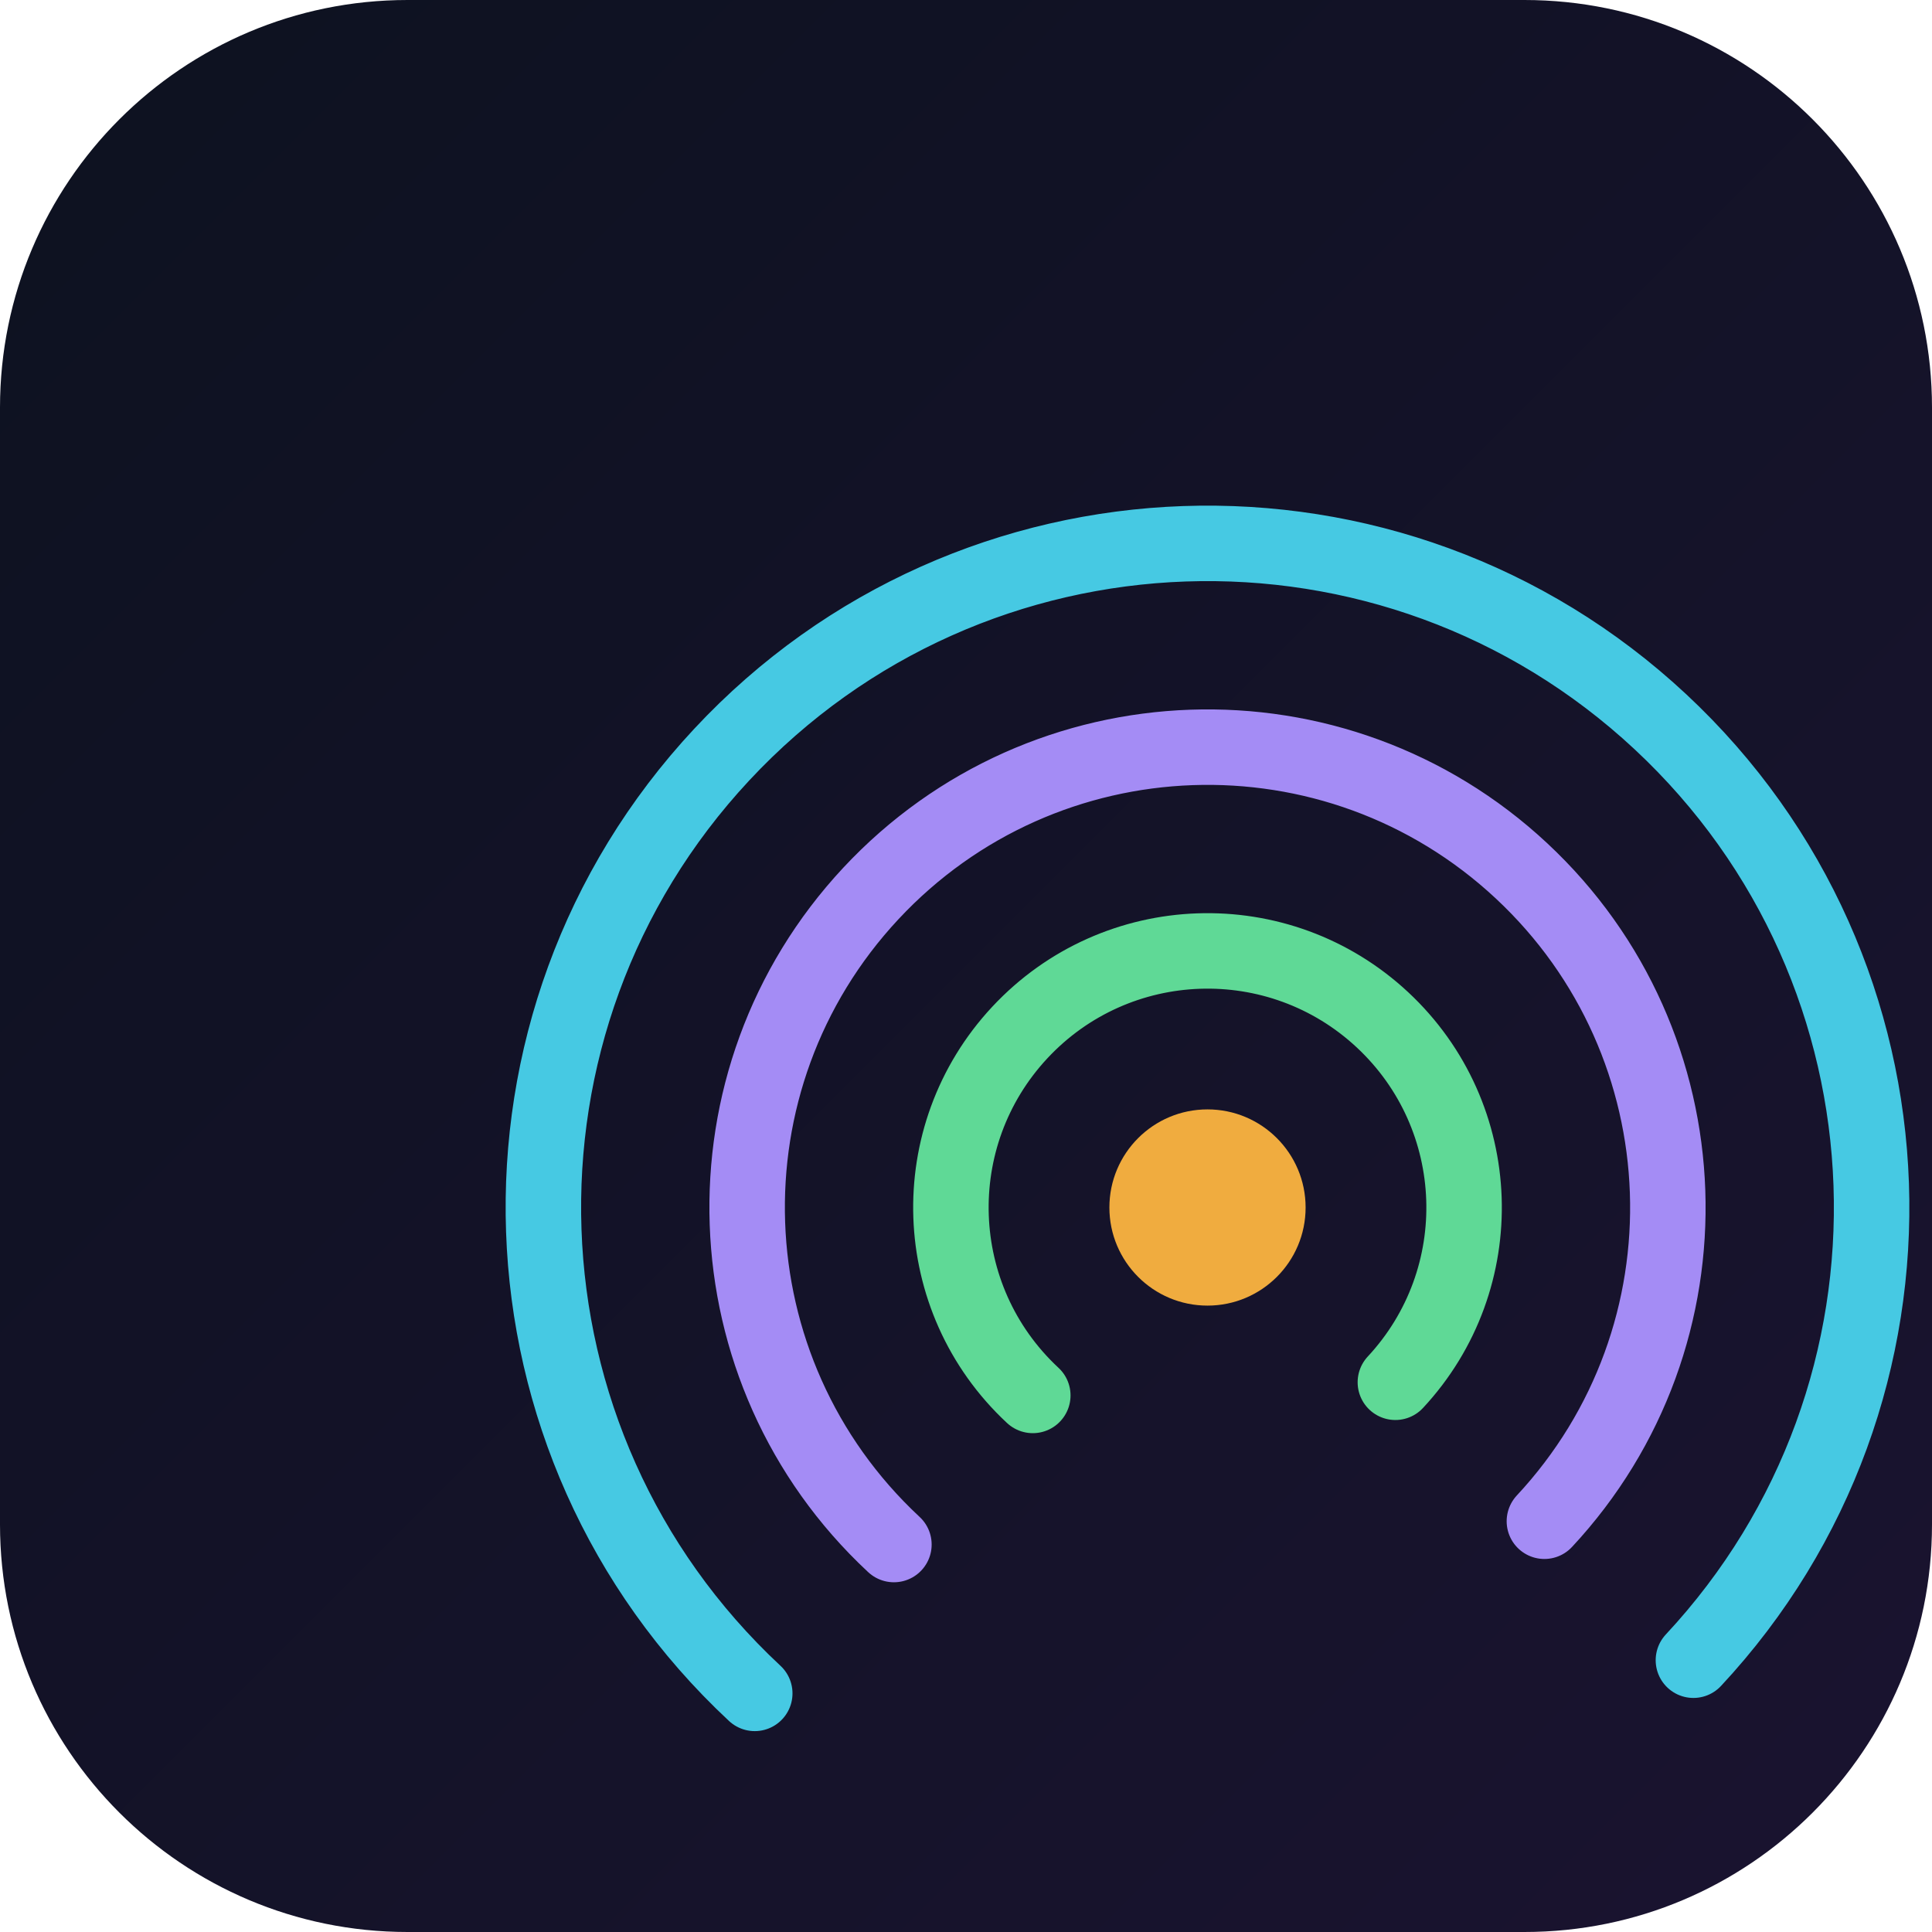
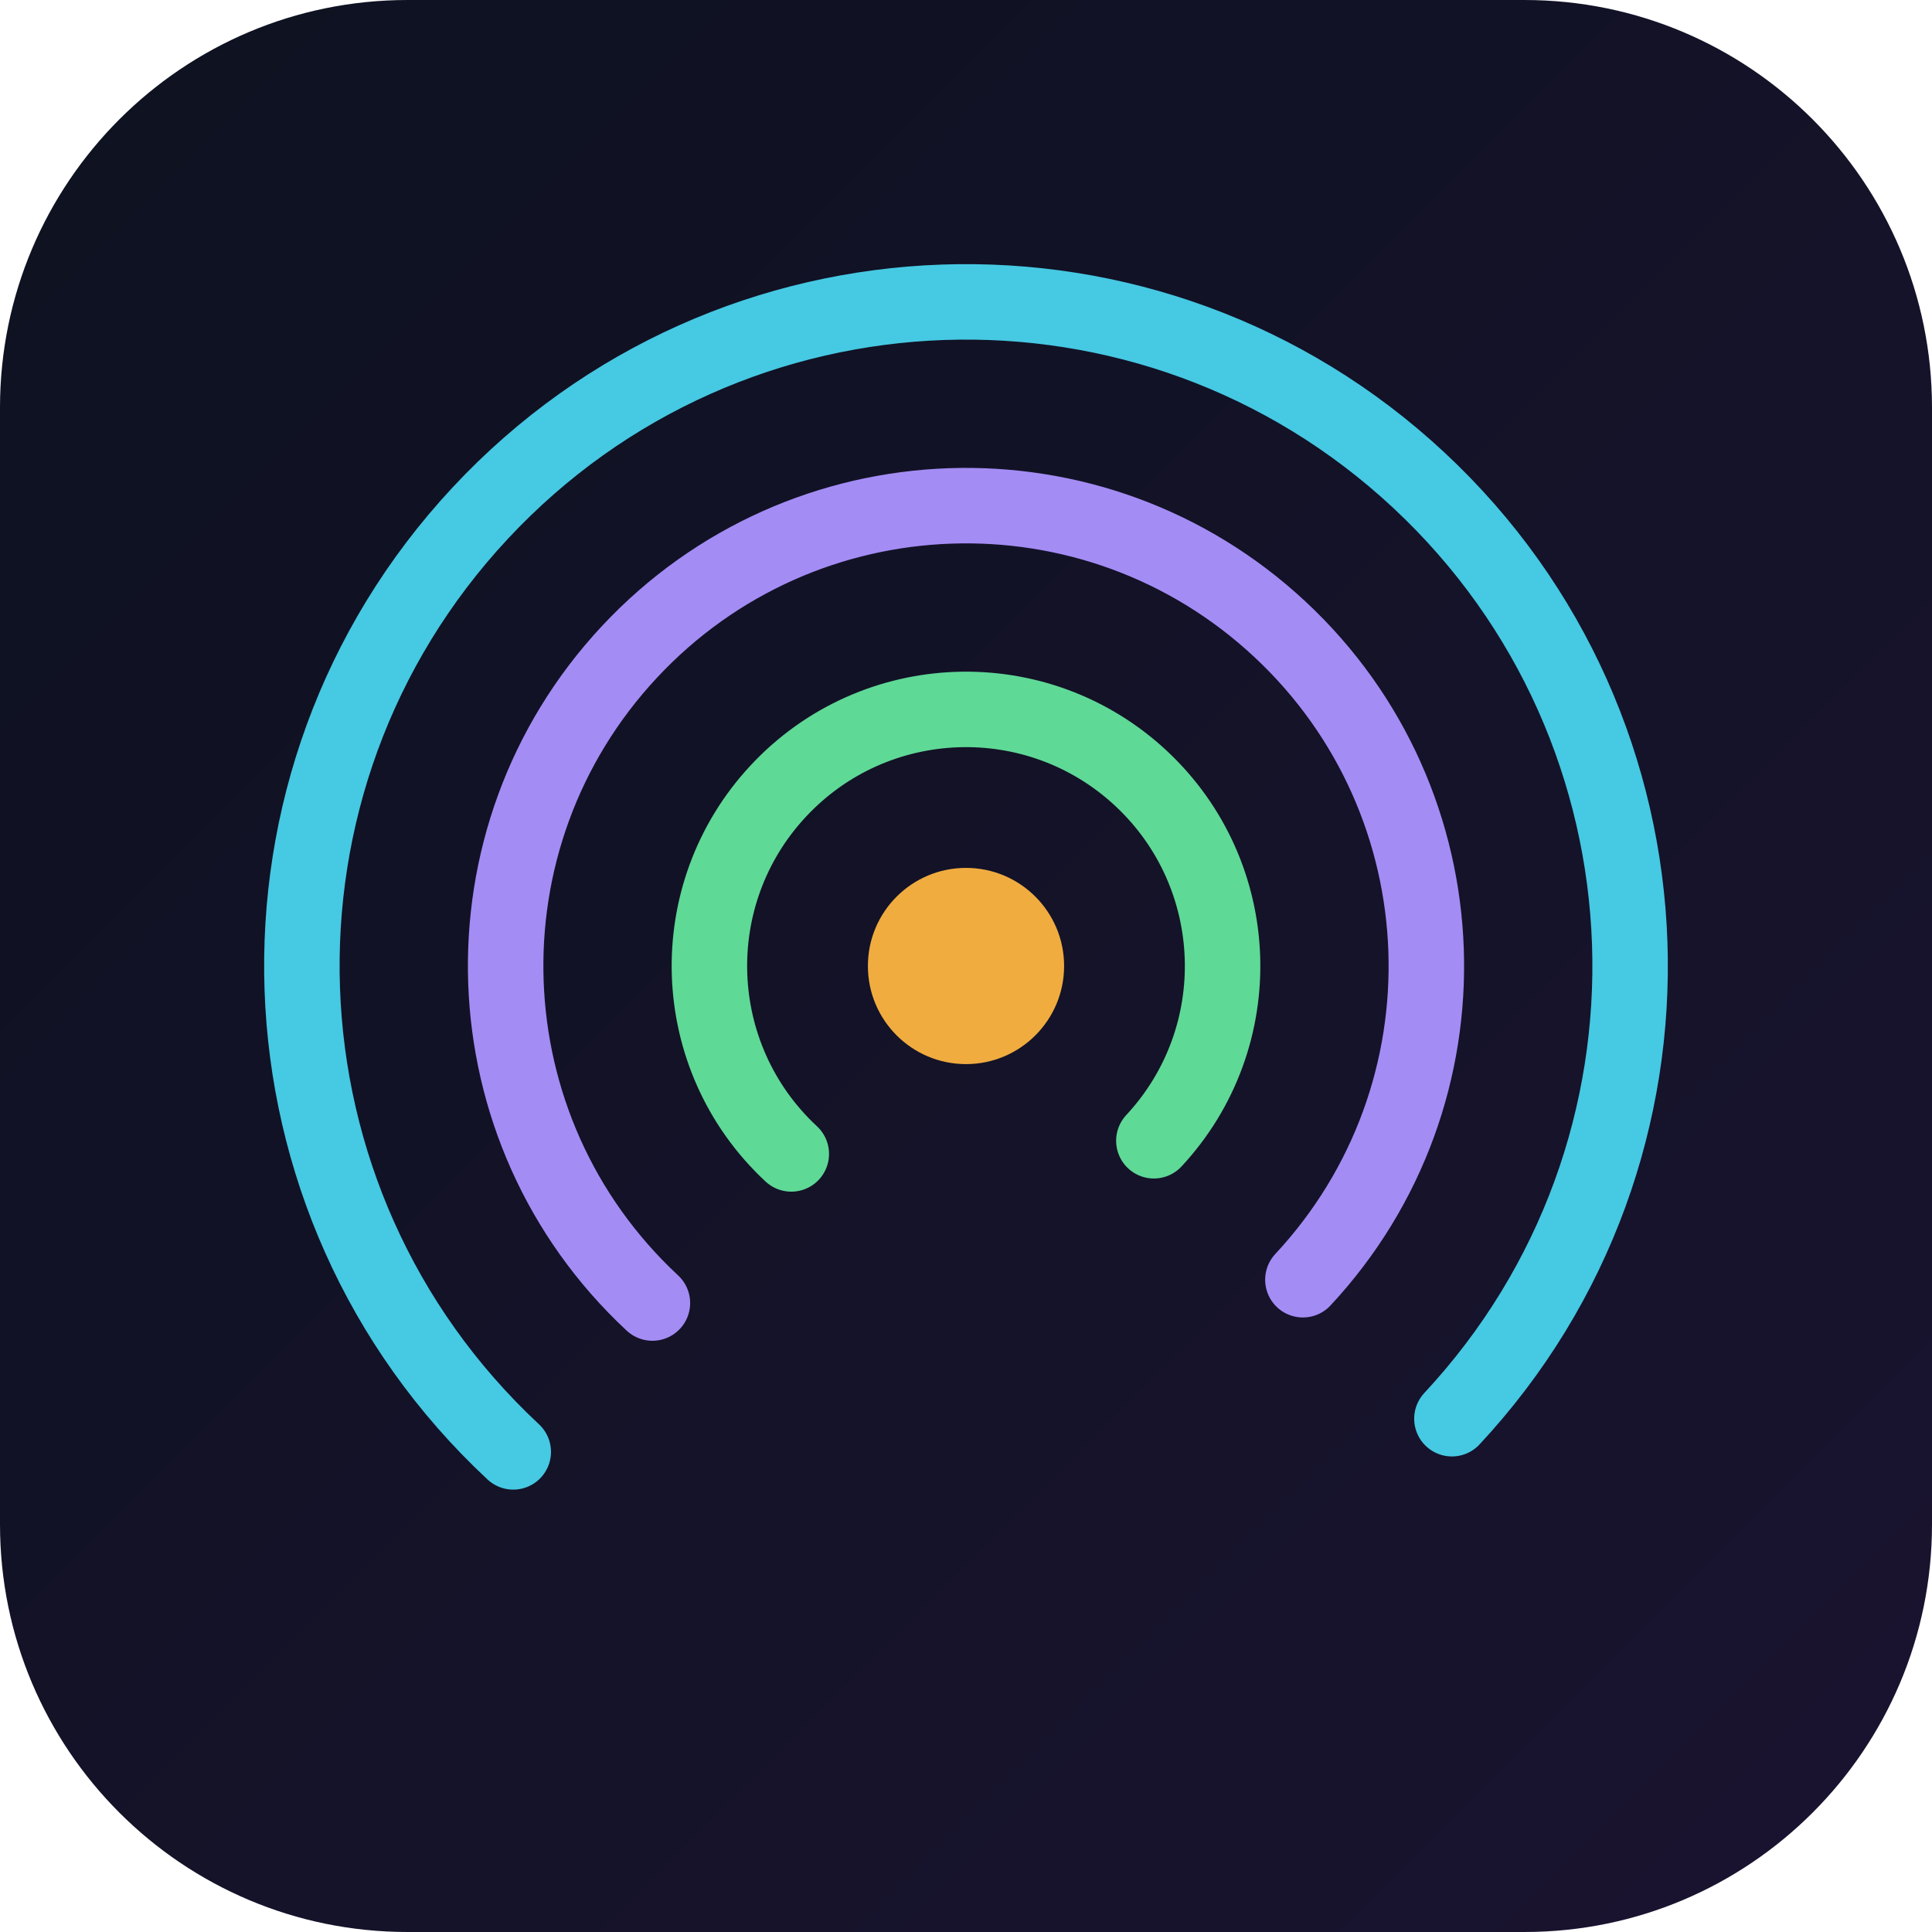
<svg xmlns="http://www.w3.org/2000/svg" viewBox="0 0 512 512" width="100%" height="100%" role="img" aria-label="FeedOps AI icon: three colored signal arcs converging into one point">
  <defs>
    <linearGradient id="bgGrad" x1="0" y1="0" x2="1" y2="1">
      <stop offset="0%" stop-color="#0d1220" />
      <stop offset="100%" stop-color="#1a1330" />
    </linearGradient>
  </defs>
  <rect x="0" y="0" width="512" height="512" rx="108" fill="url(#bgGrad)" />
  <g fill="none" stroke-linecap="round">
-     <circle cx="320" cy="320" r="176" stroke="#46c9e3" stroke-width="20" stroke-dasharray="829.4 276.5" transform="rotate(133 320 320)" />
-     <circle cx="320" cy="320" r="122" stroke="#a48cf5" stroke-width="20" stroke-dasharray="574.9 191.6" transform="rotate(133 320 320)" />
-     <circle cx="320" cy="320" r="68" stroke="#5fd996" stroke-width="20" stroke-dasharray="320.4 106.8" transform="rotate(133 320 320)" />
+     <circle cx="256" cy="256" r="176" stroke="#46c9e3" stroke-width="20" stroke-dasharray="829.4 276.5" transform="rotate(133 256 256)" />
+     <circle cx="256" cy="256" r="122" stroke="#a48cf5" stroke-width="20" stroke-dasharray="574.9 191.6" transform="rotate(133 256 256)" />
+     <circle cx="256" cy="256" r="68" stroke="#5fd996" stroke-width="20" stroke-dasharray="320.4 106.8" transform="rotate(133 256 256)" />
  </g>
-   <circle cx="320" cy="320" r="26" fill="#f0ac3f" />
+   <circle cx="256" cy="256" r="26" fill="#f0ac3f" />
</svg>
